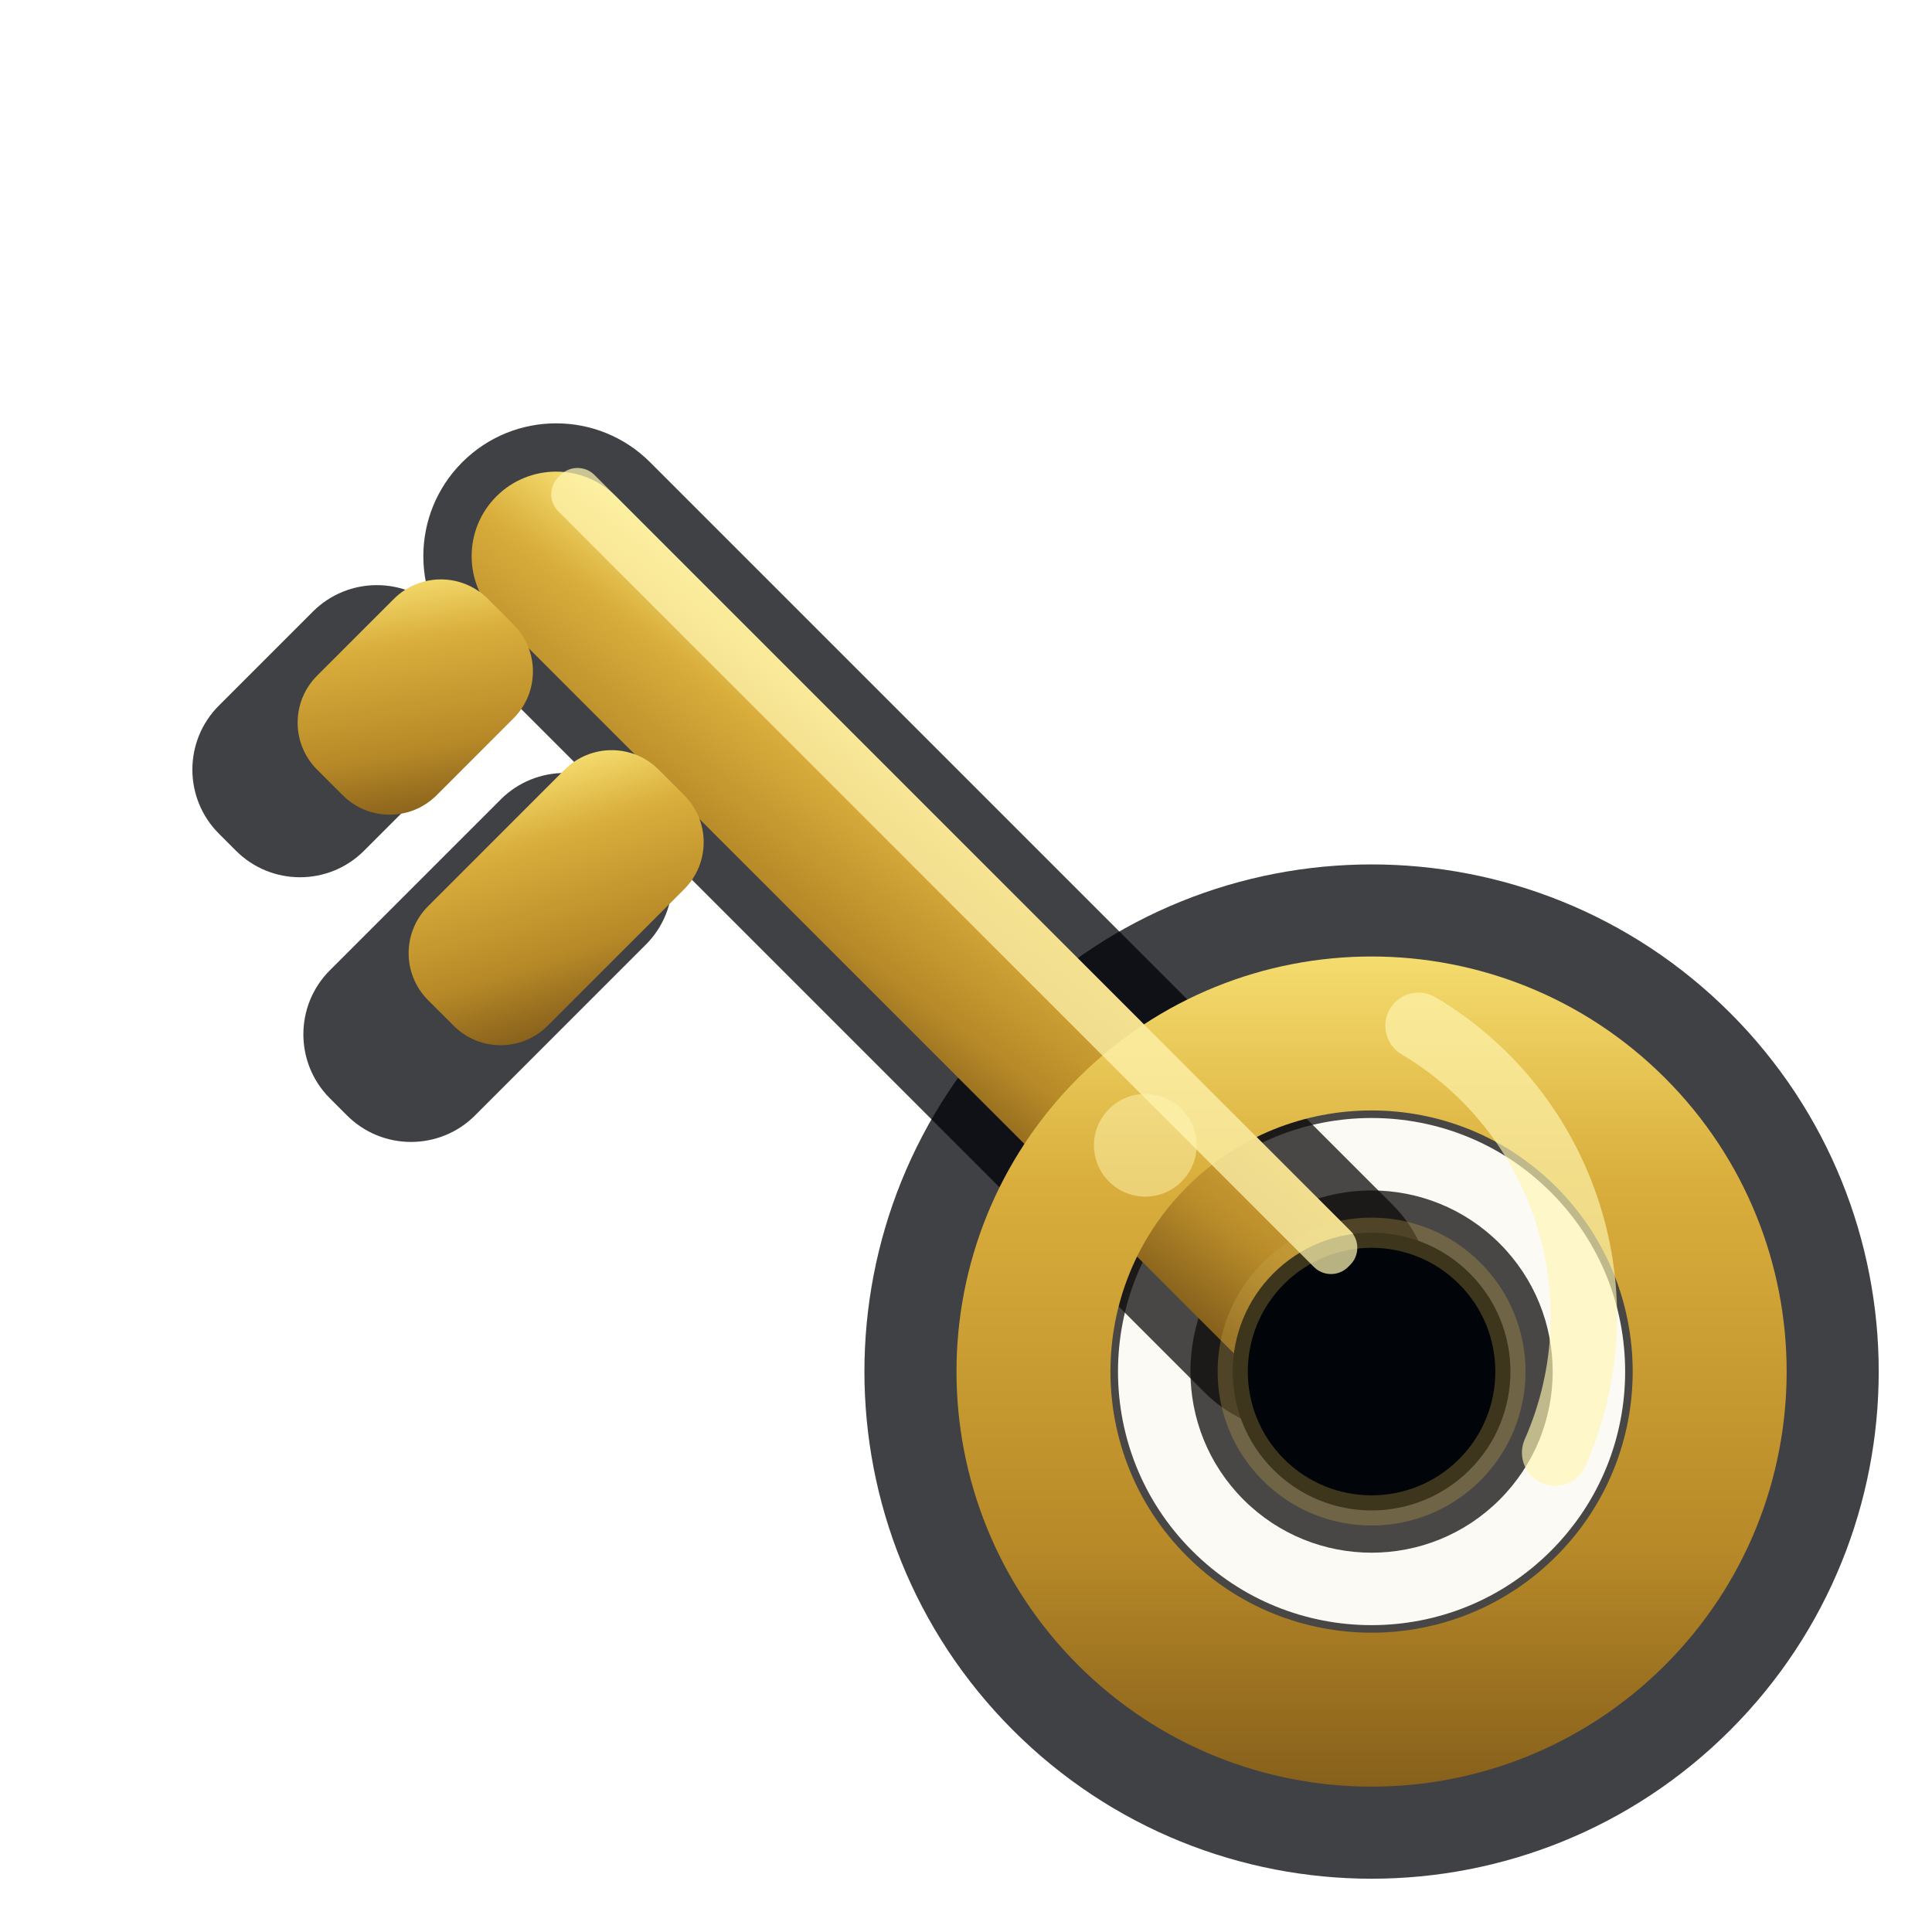
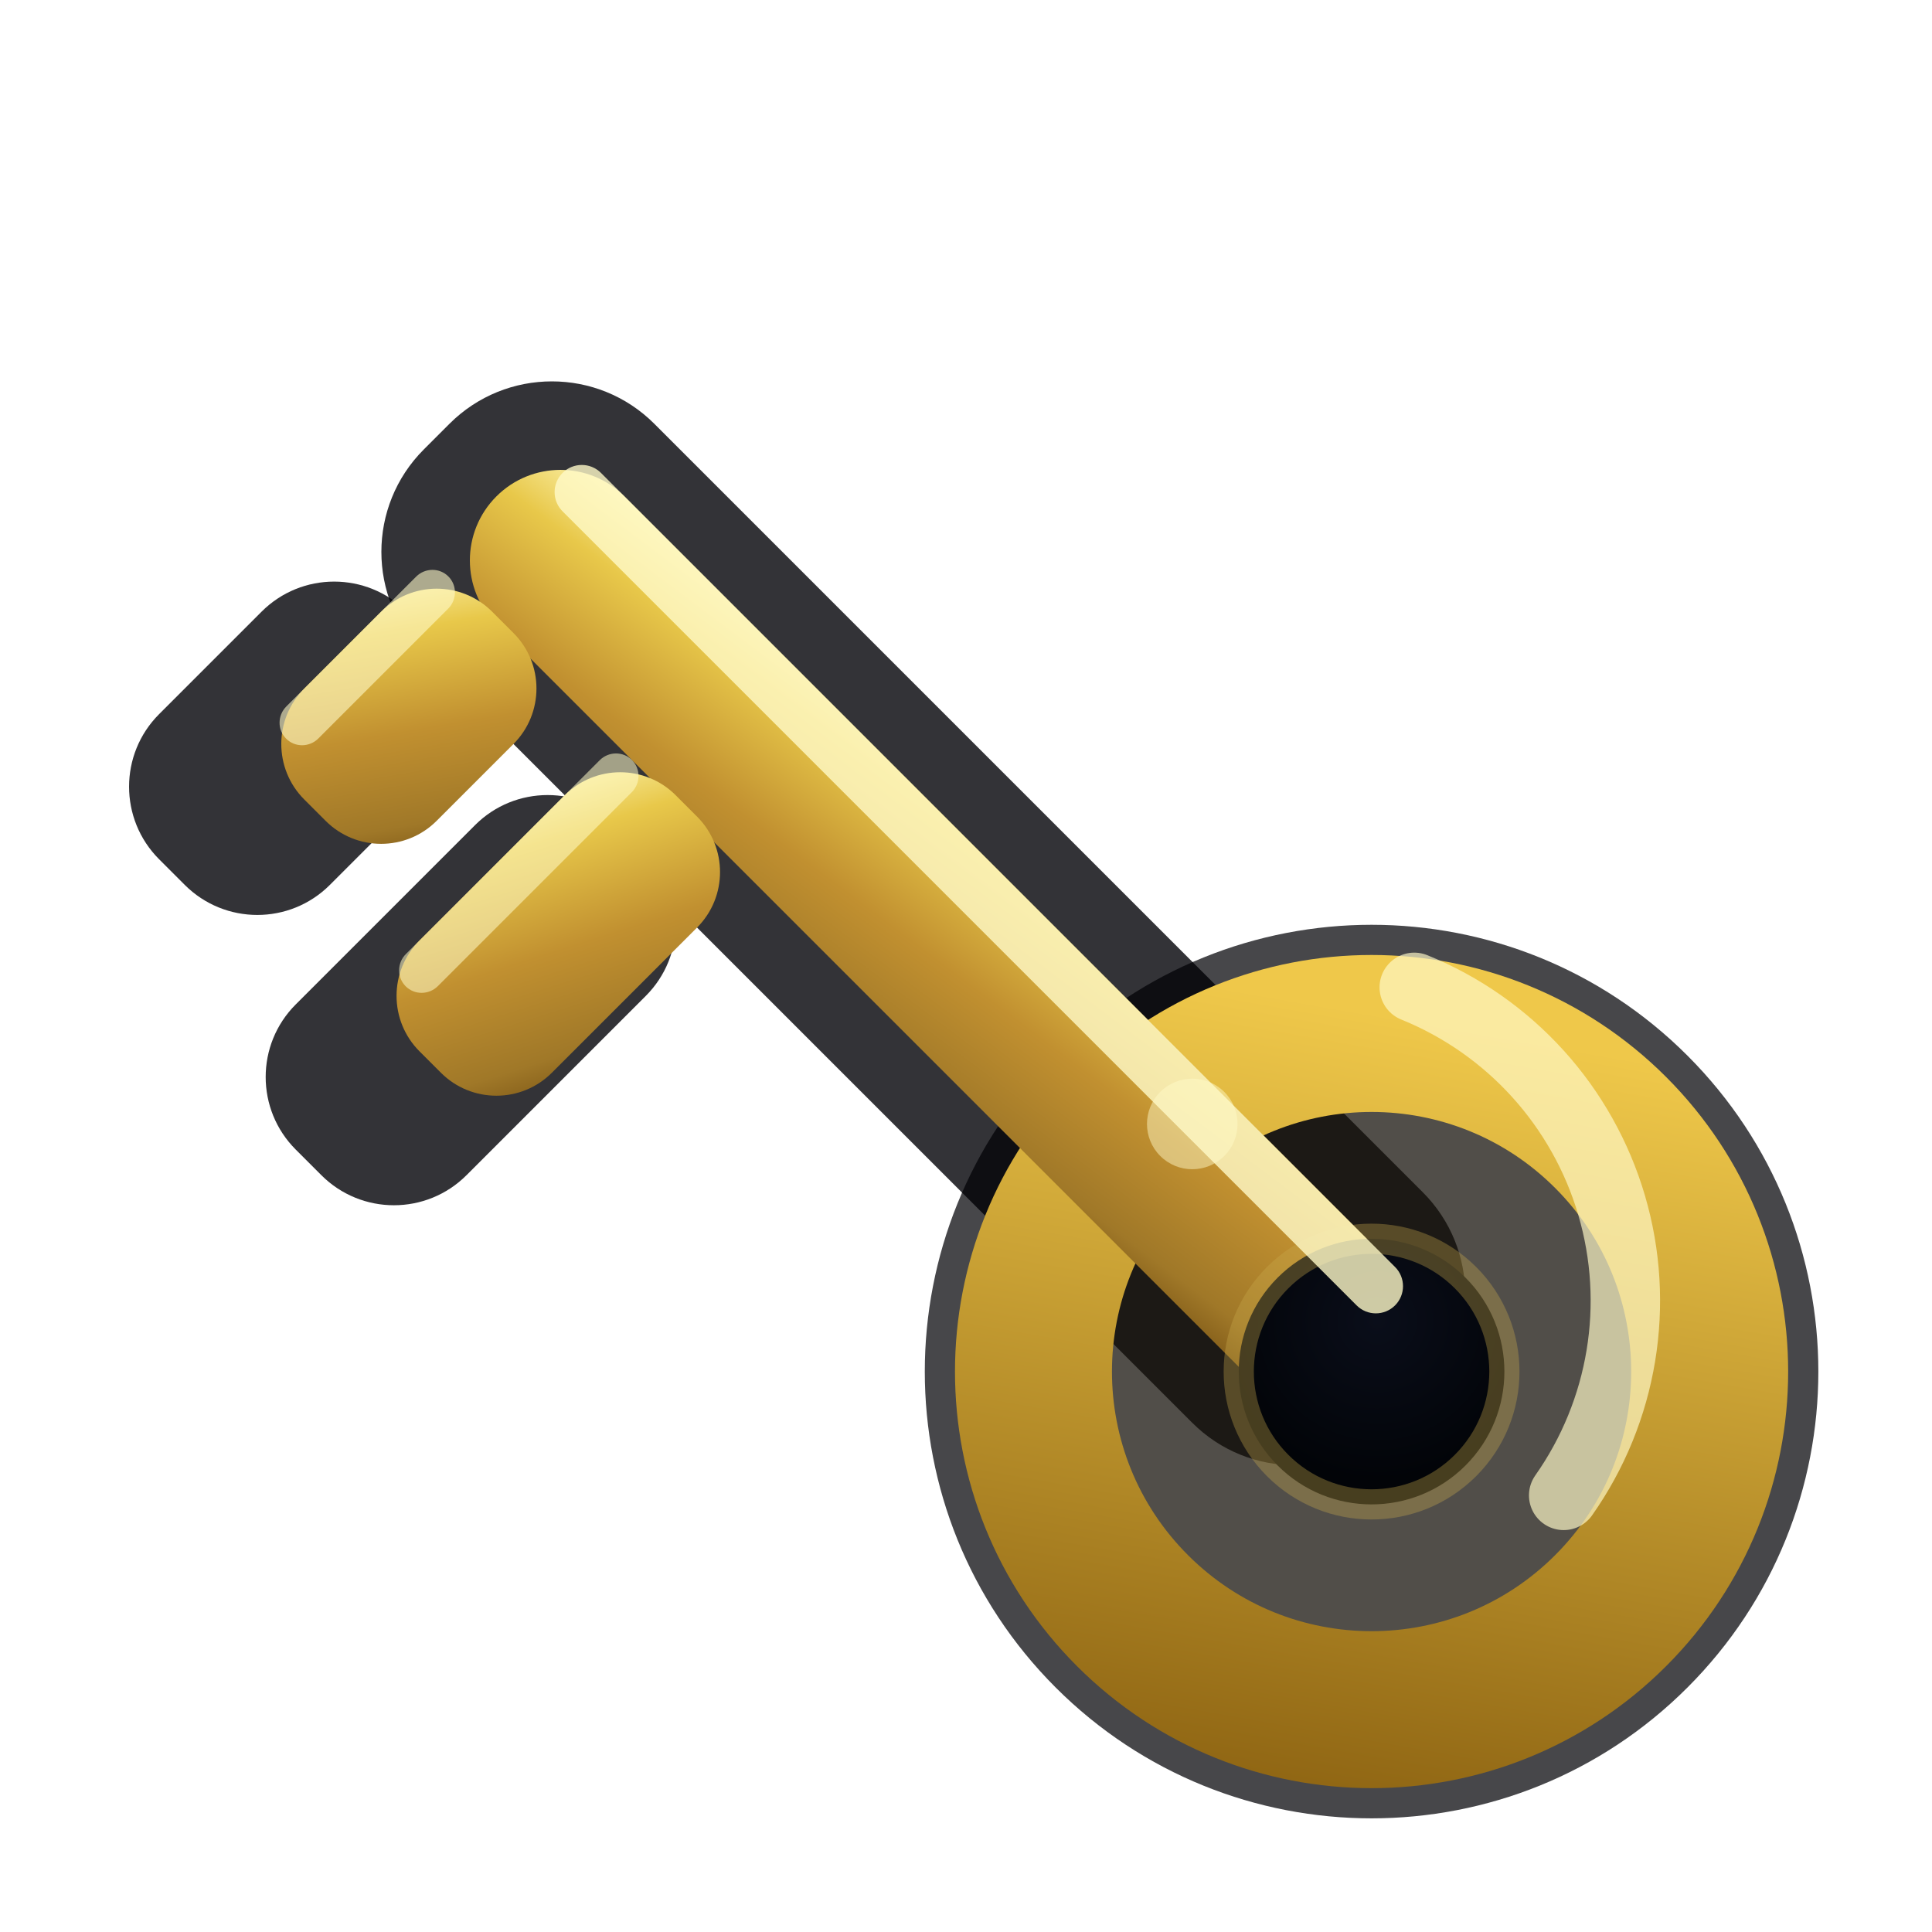
<svg xmlns="http://www.w3.org/2000/svg" width="32" height="32" viewBox="0 0 32 32">
  <defs>
-     <linearGradient id="gk" x1="0%" y1="0%" x2="100%" y2="100%">
-       <stop offset="0%" stop-color="#fce97c" />
-       <stop offset="30%" stop-color="#d9ae3c" />
-       <stop offset="68%" stop-color="#b88a28" />
-       <stop offset="100%" stop-color="#7a5518" />
+     <linearGradient id="gMain" x1="0%" y1="0%" x2="100%" y2="100%">
+       <stop offset="0%" stop-color="#fdf4b0" />
+       <stop offset="22%" stop-color="#e8c84a" />
+       <stop offset="55%" stop-color="#c19030" />
+       <stop offset="85%" stop-color="#a07828" />
+       <stop offset="100%" stop-color="#7a5515" />
    </linearGradient>
+     <linearGradient id="gBow" x1="30%" y1="0%" x2="100%" y2="100%">
+       <stop offset="0%" stop-color="#efc84a" />
+       <stop offset="100%" stop-color="#8a6010" />
+     </linearGradient>
+     <radialGradient id="gHole" cx="38%" cy="35%" r="60%">
+       <stop offset="0%" stop-color="#0a0e1a" />
+       <stop offset="100%" stop-color="#020408" />
+     </radialGradient>
  </defs>
  <g transform="rotate(45,16,16)">
-     <rect x="4.2" y="13.8" width="21.8" height="4.4" rx="2.2" fill="rgba(0,2,7,0.75)" />
-     <rect x="4.2" y="18" width="3.4" height="5.2" rx="1.5" fill="rgba(0,2,7,0.75)" />
-     <rect x="8.6" y="18" width="3.4" height="7" rx="1.5" fill="rgba(0,2,7,0.75)" />
-     <circle cx="25.5" cy="16" r="6.3" fill="none" stroke="rgba(0,2,7,0.75)" stroke-width="4.2" />
-     <circle cx="25.5" cy="16" r="3" fill="rgba(0,2,7,0.75)" />
+     <rect x="3.6" y="13.3" width="22.8" height="5.4" rx="2.4" fill="rgba(0,1,5,0.80)" />
+     <rect x="3.6" y="18.4" width="4.0" height="5.8" rx="1.7" fill="rgba(0,1,5,0.80)" />
+     <rect x="8.6" y="18.4" width="4.0" height="7.6" rx="1.7" fill="rgba(0,1,5,0.80)" />
+     <circle cx="25.5" cy="16" r="7.4" fill="rgba(0,1,5,0.72)" />
  </g>
  <g transform="rotate(45,16,16)">
-     <rect x="5" y="14.6" width="20" height="2.8" rx="1.4" fill="url(#gk)" />
-     <rect x="5" y="17.3" width="2.8" height="4" rx="1.1" fill="url(#gk)" />
-     <rect x="9" y="17.3" width="2.8" height="5.4" rx="1.1" fill="url(#gk)" />
-     <circle cx="25.5" cy="16" r="5.6" fill="rgba(201,168,76,0.06)" stroke="url(#gk)" stroke-width="2.55" />
-     <circle cx="25.5" cy="16" r="2.3" fill="#010509" />
-     <circle cx="25.5" cy="16" r="2.3" fill="none" stroke="rgba(201,168,76,0.3)" stroke-width="0.5" />
-     <rect x="5.5" y="14.6" width="18.5" height="0.85" rx="0.4" fill="rgba(255,246,178,0.72)" />
-     <path d="M22 11.4 A5.6 5.6 0 0 1 28.6 14.8" stroke="rgba(255,246,178,0.65)" stroke-width="1.1" fill="none" stroke-linecap="round" />
-     <circle cx="20.2" cy="16" r="0.85" fill="rgba(255,246,178,0.5)" />
+     <circle cx="25.5" cy="16" r="5.6" fill="rgba(220,180,60,0.07)" stroke="url(#gBow)" stroke-width="2.6" />
+     <rect x="5" y="14.5" width="21" height="3.0" rx="1.5" fill="url(#gMain)" />
+     <rect x="5" y="17.4" width="3.1" height="4.4" rx="1.3" fill="url(#gMain)" />
+     <rect x="9.3" y="17.4" width="3.1" height="6.0" rx="1.3" fill="url(#gMain)" />
+     <circle cx="25.5" cy="16" r="2.2" fill="url(#gHole)" />
+     <circle cx="25.5" cy="16" r="2.2" fill="none" stroke="rgba(201,168,76,0.35)" stroke-width="0.5" />
+     <rect x="5.5" y="14.5" width="19.5" height="0.9" rx="0.45" fill="rgba(255,250,200,0.80)" />
+     <rect x="5" y="17.5" width="0.75" height="3.8" rx="0.38" fill="rgba(255,250,200,0.60)" />
+     <rect x="9.3" y="17.5" width="0.75" height="5.3" rx="0.38" fill="rgba(255,250,200,0.55)" />
+     <path d="M21.5 11.0 A5.6 5.6 0 0 1 29.2 15.2" stroke="rgba(255,250,200,0.68)" stroke-width="1.15" fill="none" stroke-linecap="round" />
+     <circle cx="20.5" cy="15.2" r="0.75" fill="rgba(255,250,200,0.48)" />
  </g>
</svg>
